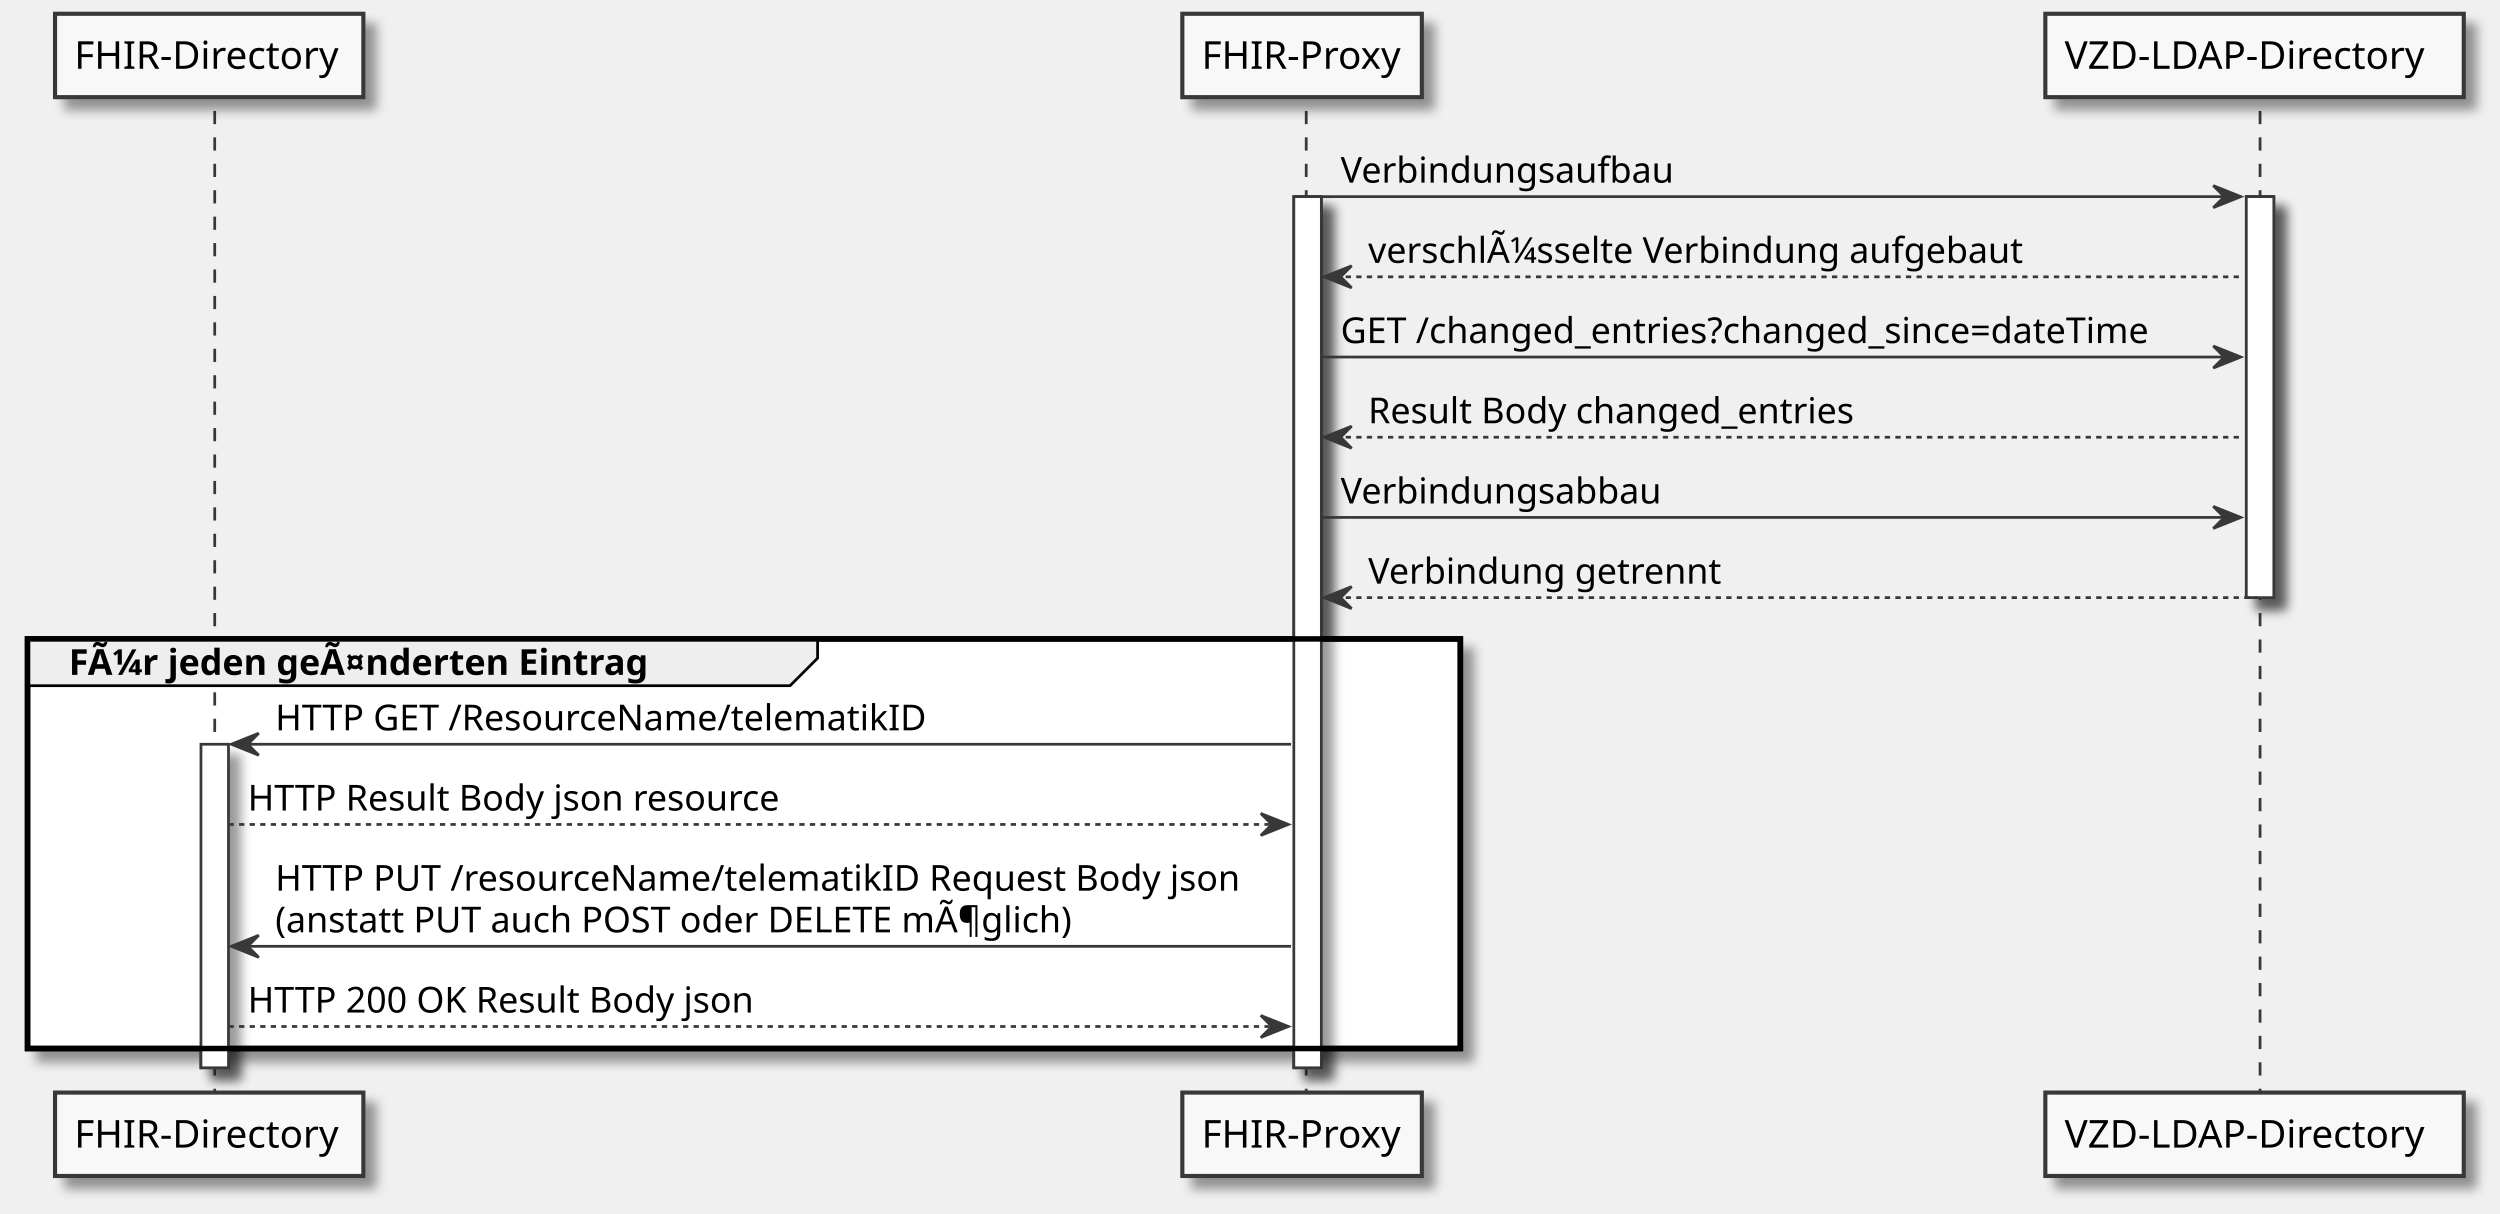
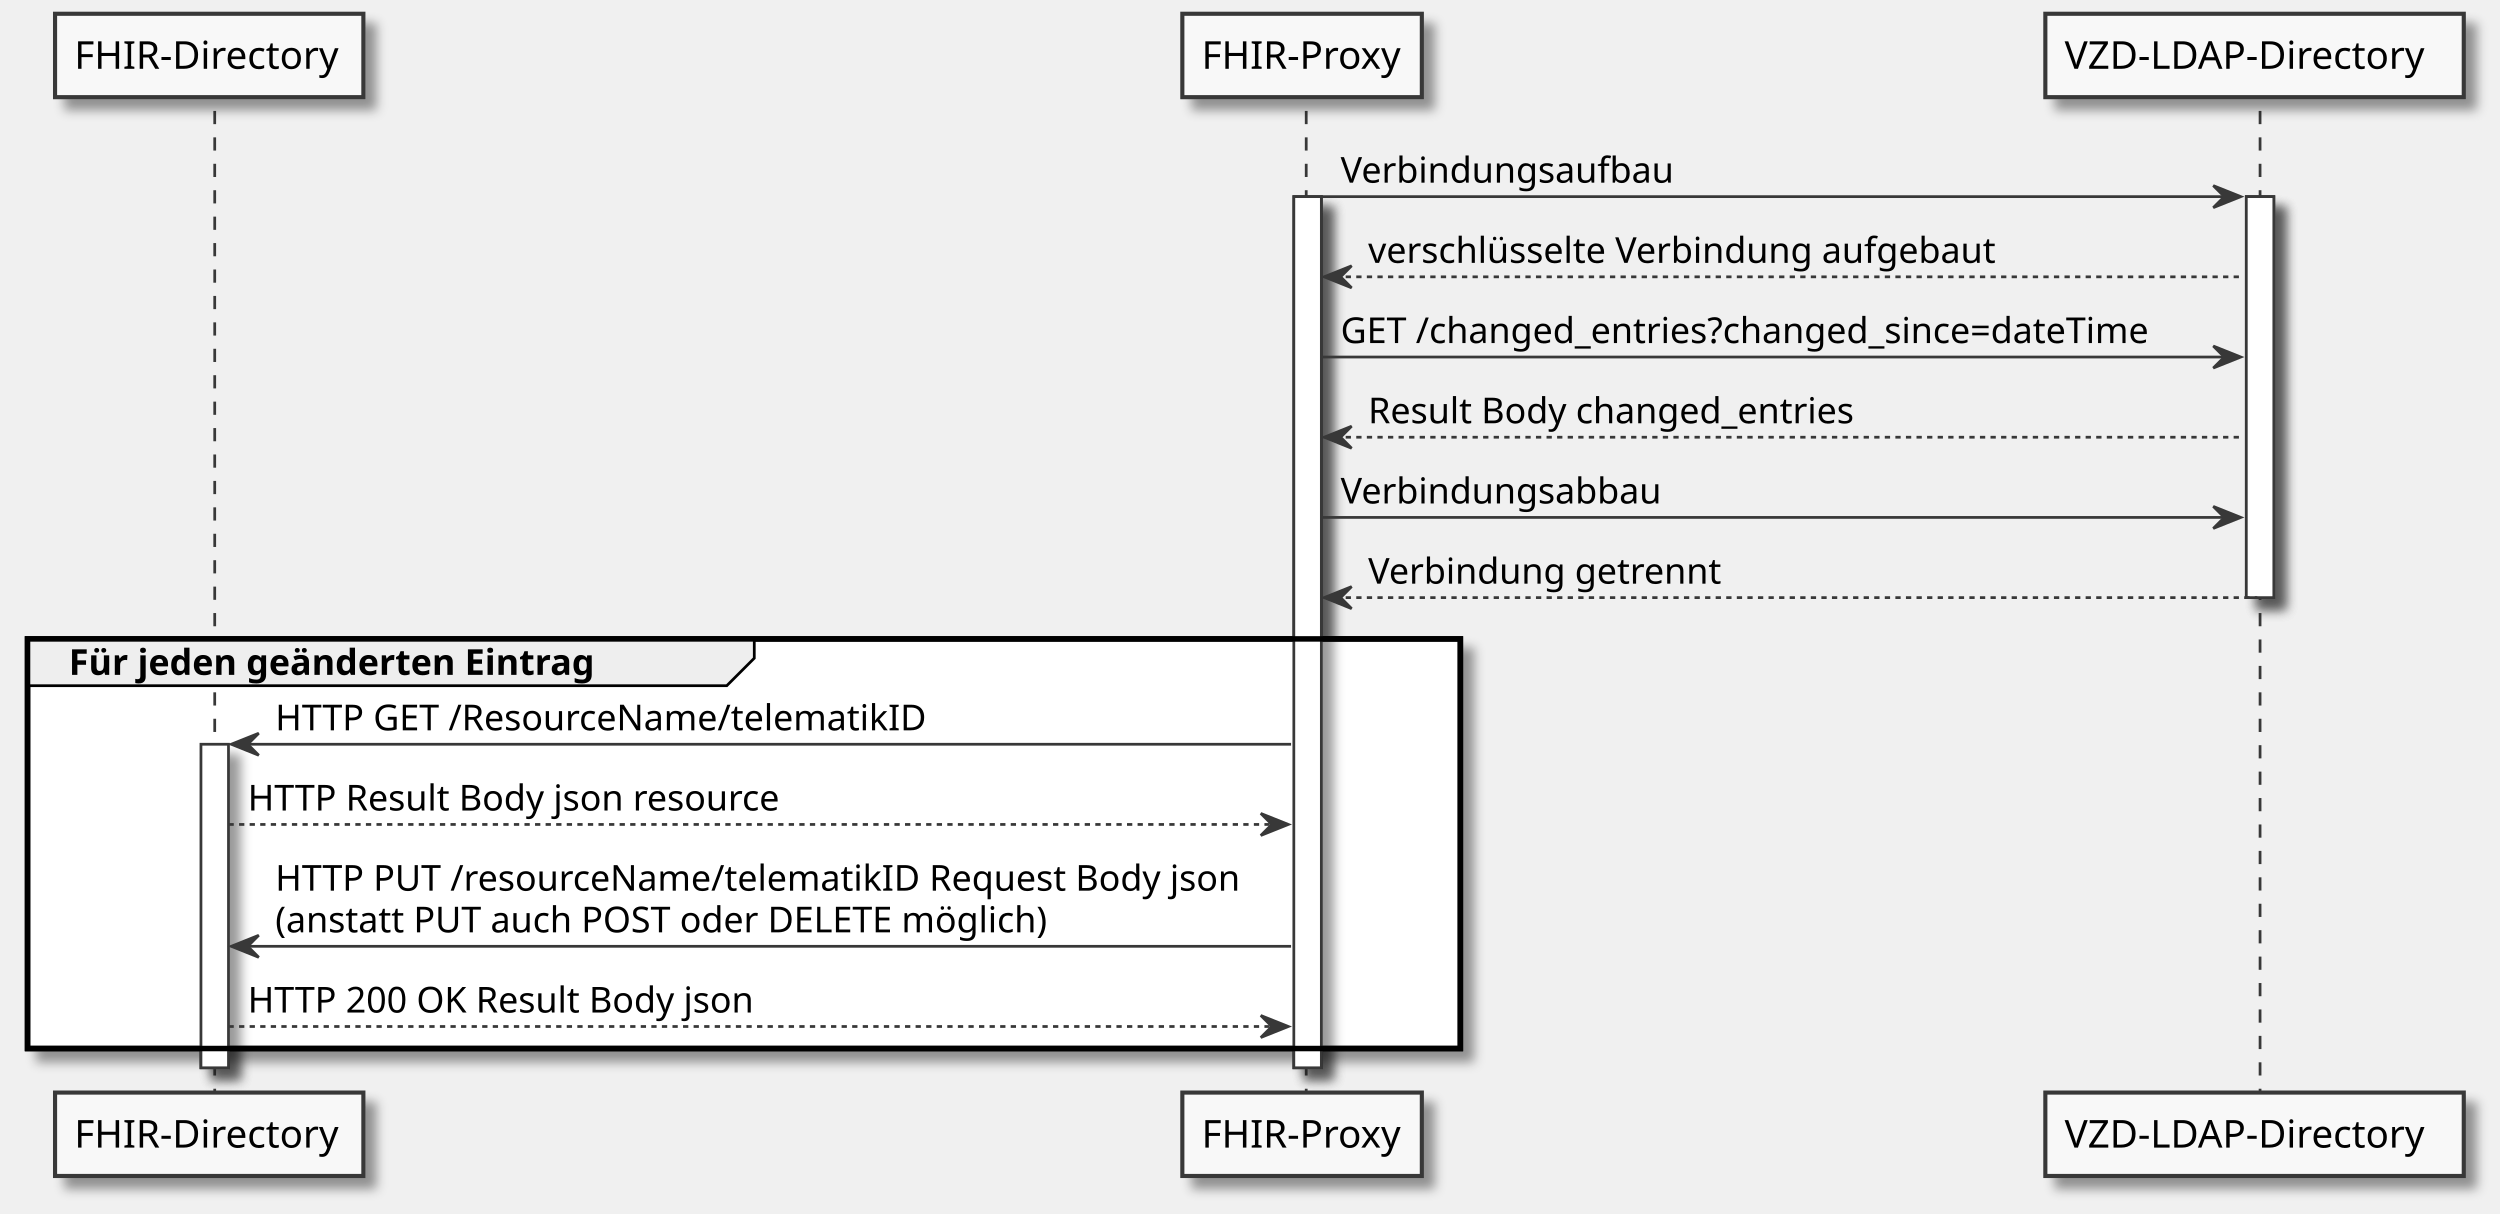
<svg xmlns="http://www.w3.org/2000/svg" contentScriptType="application/ecmascript" contentStyleType="text/css" height="459.375px" preserveAspectRatio="none" style="width:946px;height:459px;background:#FFFFFF;" version="1.1" viewBox="0 0 946 459" width="946.875px" zoomAndPan="magnify">
  <defs>
-     <filter height="300%" id="ffkingx0429s7" width="300%" x="-1" y="-1">
+     <filter height="300%" id="fcqj734yf1ahb" width="300%" x="-1" y="-1">
      <feGaussianBlur result="blurOut" stdDeviation="2.083" />
      <feColorMatrix in="blurOut" result="blurOut2" type="matrix" values="0 0 0 0 0 0 0 0 0 0 0 0 0 0 0 0 0 0 .4 0" />
      <feOffset dx="4.167" dy="4.167" in="blurOut2" result="blurOut3" />
      <feBlend in="SourceGraphic" in2="blurOut3" mode="normal" />
    </filter>
  </defs>
  <g>
-     <rect fill="#FFFFFF" filter="url(#ffkingx0429s7)" height="122.428" style="stroke:#383838;stroke-width:1.042;" width="10.417" x="76.042" y="281.624" />
-     <rect fill="#FFFFFF" filter="url(#ffkingx0429s7)" height="329.647" style="stroke:#383838;stroke-width:1.042;" width="10.417" x="489.583" y="74.406" />
-     <rect fill="#FFFFFF" filter="url(#ffkingx0429s7)" height="151.733" style="stroke:#383838;stroke-width:1.042;" width="10.417" x="850" y="74.406" />
-     <rect fill="#FFFFFF" filter="url(#ffkingx0429s7)" height="154.997" style="stroke:#000000;stroke-width:2.083;" width="542.188" x="10.417" y="241.764" />
+     <rect fill="#FFFFFF" filter="url(#fcqj734yf1ahb)" height="122.428" style="stroke:#383838;stroke-width:1.042;" width="10.417" x="76.042" y="281.624" />
+     <rect fill="#FFFFFF" filter="url(#fcqj734yf1ahb)" height="329.647" style="stroke:#383838;stroke-width:1.042;" width="10.417" x="489.583" y="74.406" />
+     <rect fill="#FFFFFF" filter="url(#fcqj734yf1ahb)" height="151.733" style="stroke:#383838;stroke-width:1.042;" width="10.417" x="850" y="74.406" />
+     <rect fill="#FFFFFF" filter="url(#fcqj734yf1ahb)" height="154.997" style="stroke:#000000;stroke-width:2.083;" width="542.188" x="10.417" y="241.764" />
    <line style="stroke:#383838;stroke-width:1.042;stroke-dasharray:5.0,5.0;" x1="81.25" x2="81.25" y1="41.976" y2="414.469" />
    <line style="stroke:#383838;stroke-width:1.042;stroke-dasharray:5.0,5.0;" x1="494.271" x2="494.271" y1="41.976" y2="414.469" />
    <line style="stroke:#383838;stroke-width:1.042;stroke-dasharray:5.0,5.0;" x1="855.208" x2="855.208" y1="41.976" y2="414.469" />
-     <rect fill="#F8F8F8" filter="url(#ffkingx0429s7)" height="31.559" style="stroke:#383838;stroke-width:1.562;" width="116.667" x="20.833" y="5.208" />
+     <rect fill="#F8F8F8" filter="url(#fcqj734yf1ahb)" height="31.559" style="stroke:#383838;stroke-width:1.562;" width="116.667" x="20.833" y="5.208" />
    <text fill="#000000" font-family="sans-serif" font-size="14.583" lengthAdjust="spacing" textLength="102.083" x="28.125" y="26.037">FHIR-Directory</text>
-     <rect fill="#F8F8F8" filter="url(#ffkingx0429s7)" height="31.559" style="stroke:#383838;stroke-width:1.562;" width="116.667" x="20.833" y="413.428" />
+     <rect fill="#F8F8F8" filter="url(#fcqj734yf1ahb)" height="31.559" style="stroke:#383838;stroke-width:1.562;" width="116.667" x="20.833" y="413.428" />
    <text fill="#000000" font-family="sans-serif" font-size="14.583" lengthAdjust="spacing" textLength="102.083" x="28.125" y="434.256">FHIR-Directory</text>
-     <rect fill="#F8F8F8" filter="url(#ffkingx0429s7)" height="31.559" style="stroke:#383838;stroke-width:1.562;" width="90.625" x="447.396" y="5.208" />
+     <rect fill="#F8F8F8" filter="url(#fcqj734yf1ahb)" height="31.559" style="stroke:#383838;stroke-width:1.562;" width="90.625" x="447.396" y="5.208" />
    <text fill="#000000" font-family="sans-serif" font-size="14.583" lengthAdjust="spacing" textLength="76.042" x="454.688" y="26.037">FHIR-Proxy</text>
-     <rect fill="#F8F8F8" filter="url(#ffkingx0429s7)" height="31.559" style="stroke:#383838;stroke-width:1.562;" width="90.625" x="447.396" y="413.428" />
+     <rect fill="#F8F8F8" filter="url(#fcqj734yf1ahb)" height="31.559" style="stroke:#383838;stroke-width:1.562;" width="90.625" x="447.396" y="413.428" />
    <text fill="#000000" font-family="sans-serif" font-size="14.583" lengthAdjust="spacing" textLength="76.042" x="454.688" y="434.256">FHIR-Proxy</text>
-     <rect fill="#F8F8F8" filter="url(#ffkingx0429s7)" height="31.559" style="stroke:#383838;stroke-width:1.562;" width="158.333" x="773.958" y="5.208" />
+     <rect fill="#F8F8F8" filter="url(#fcqj734yf1ahb)" height="31.559" style="stroke:#383838;stroke-width:1.562;" width="158.333" x="773.958" y="5.208" />
    <text fill="#000000" font-family="sans-serif" font-size="14.583" lengthAdjust="spacing" textLength="143.75" x="781.25" y="26.037">VZD-LDAP-Directory</text>
-     <rect fill="#F8F8F8" filter="url(#ffkingx0429s7)" height="31.559" style="stroke:#383838;stroke-width:1.562;" width="158.333" x="773.958" y="413.428" />
+     <rect fill="#F8F8F8" filter="url(#fcqj734yf1ahb)" height="31.559" style="stroke:#383838;stroke-width:1.562;" width="158.333" x="773.958" y="413.428" />
    <text fill="#000000" font-family="sans-serif" font-size="14.583" lengthAdjust="spacing" textLength="143.75" x="781.25" y="434.256">VZD-LDAP-Directory</text>
-     <rect fill="#FFFFFF" filter="url(#ffkingx0429s7)" height="122.428" style="stroke:#383838;stroke-width:1.042;" width="10.417" x="76.042" y="281.624" />
-     <rect fill="#FFFFFF" filter="url(#ffkingx0429s7)" height="329.647" style="stroke:#383838;stroke-width:1.042;" width="10.417" x="489.583" y="74.406" />
-     <rect fill="#FFFFFF" filter="url(#ffkingx0429s7)" height="151.733" style="stroke:#383838;stroke-width:1.042;" width="10.417" x="850" y="74.406" />
+     <rect fill="#FFFFFF" filter="url(#fcqj734yf1ahb)" height="122.428" style="stroke:#383838;stroke-width:1.042;" width="10.417" x="76.042" y="281.624" />
+     <rect fill="#FFFFFF" filter="url(#fcqj734yf1ahb)" height="329.647" style="stroke:#383838;stroke-width:1.042;" width="10.417" x="489.583" y="74.406" />
+     <rect fill="#FFFFFF" filter="url(#fcqj734yf1ahb)" height="151.733" style="stroke:#383838;stroke-width:1.042;" width="10.417" x="850" y="74.406" />
    <polygon fill="#383838" points="837.5,70.239,847.917,74.406,837.5,78.573,841.667,74.406" style="stroke:#383838;stroke-width:1.042;" />
    <line style="stroke:#383838;stroke-width:1.042;" x1="500" x2="843.75" y1="74.406" y2="74.406" />
    <text fill="#000000" font-family="sans-serif" font-size="13.542" lengthAdjust="spacing" textLength="129.167" x="507.292" y="69.129">Verbindungsaufbau</text>
    <polygon fill="#383838" points="511.458,100.586,501.042,104.753,511.458,108.919,507.292,104.753" style="stroke:#383838;stroke-width:1.042;" />
    <line style="stroke:#383838;stroke-width:1.042;stroke-dasharray:2.0,2.0;" x1="505.208" x2="848.958" y1="104.753" y2="104.753" />
-     <text fill="#000000" font-family="sans-serif" font-size="13.542" lengthAdjust="spacing" textLength="261.458" x="517.708" y="99.476">verschlÃ¼sselte Verbindung aufgebaut</text>
+     <text fill="#000000" font-family="sans-serif" font-size="13.542" lengthAdjust="spacing" textLength="246.875" x="517.708" y="99.476">verschlüsselte Verbindung aufgebaut</text>
    <polygon fill="#383838" points="837.5,130.933,847.917,135.099,837.5,139.266,841.667,135.099" style="stroke:#383838;stroke-width:1.042;" />
    <line style="stroke:#383838;stroke-width:1.042;" x1="500" x2="843.75" y1="135.099" y2="135.099" />
    <text fill="#000000" font-family="sans-serif" font-size="13.542" lengthAdjust="spacing" textLength="325" x="507.292" y="129.822">GET /changed_entries?changed_since=dateTime</text>
    <polygon fill="#383838" points="511.458,161.279,501.042,165.446,511.458,169.613,507.292,165.446" style="stroke:#383838;stroke-width:1.042;" />
    <line style="stroke:#383838;stroke-width:1.042;stroke-dasharray:2.0,2.0;" x1="505.208" x2="848.958" y1="165.446" y2="165.446" />
    <text fill="#000000" font-family="sans-serif" font-size="13.542" lengthAdjust="spacing" textLength="192.708" x="517.708" y="160.169">Result Body changed_entries</text>
    <polygon fill="#383838" points="837.5,191.626,847.917,195.793,837.5,199.959,841.667,195.793" style="stroke:#383838;stroke-width:1.042;" />
    <line style="stroke:#383838;stroke-width:1.042;" x1="500" x2="843.75" y1="195.793" y2="195.793" />
    <text fill="#000000" font-family="sans-serif" font-size="13.542" lengthAdjust="spacing" textLength="125" x="507.292" y="190.516">Verbindungsabbau</text>
    <polygon fill="#383838" points="511.458,221.973,501.042,226.139,511.458,230.306,507.292,226.139" style="stroke:#383838;stroke-width:1.042;" />
    <line style="stroke:#383838;stroke-width:1.042;stroke-dasharray:2.0,2.0;" x1="505.208" x2="854.167" y1="226.139" y2="226.139" />
    <text fill="#000000" font-family="sans-serif" font-size="13.542" lengthAdjust="spacing" textLength="137.5" x="517.708" y="220.862">Verbindung getrennt</text>
-     <path d="M10.417,241.764 L309.375,241.764 L309.375,249.056 L298.958,259.473 L10.417,259.473 L10.417,241.764 " fill="#EEEEEE" style="stroke:#000000;stroke-width:1.042;" />
+     <path d="M10.417,241.764 L285.417,241.764 L285.417,249.056 L275,259.473 L10.417,259.473 L10.417,241.764 " fill="#EEEEEE" style="stroke:#000000;stroke-width:1.042;" />
    <rect fill="none" height="154.997" style="stroke:#000000;stroke-width:2.083;" width="542.188" x="10.417" y="241.764" />
-     <text fill="#000000" font-family="sans-serif" font-size="13.542" font-weight="bold" lengthAdjust="spacing" textLength="252.083" x="26.042" y="255.376">FÃ¼r jeden geÃ¤nderten Eintrag</text>
+     <text fill="#000000" font-family="sans-serif" font-size="13.542" font-weight="bold" lengthAdjust="spacing" textLength="228.125" x="26.042" y="255.376">Für jeden geänderten Eintrag</text>
    <polygon fill="#383838" points="97.917,277.458,87.5,281.624,97.917,285.791,93.75,281.624" style="stroke:#383838;stroke-width:1.042;" />
    <line style="stroke:#383838;stroke-width:1.042;" x1="91.667" x2="488.542" y1="281.624" y2="281.624" />
    <text fill="#000000" font-family="sans-serif" font-size="13.542" lengthAdjust="spacing" textLength="254.167" x="104.167" y="276.347">HTTP GET /ResourceName/telematikID</text>
    <polygon fill="#383838" points="477.083,307.804,487.5,311.971,477.083,316.138,481.25,311.971" style="stroke:#383838;stroke-width:1.042;" />
    <line style="stroke:#383838;stroke-width:1.042;stroke-dasharray:2.0,2.0;" x1="86.458" x2="483.333" y1="311.971" y2="311.971" />
    <text fill="#000000" font-family="sans-serif" font-size="13.542" lengthAdjust="spacing" textLength="209.375" x="93.75" y="306.694">HTTP Result Body json resource</text>
    <polygon fill="#383838" points="97.917,353.914,87.5,358.081,97.917,362.248,93.75,358.081" style="stroke:#383838;stroke-width:1.042;" />
    <line style="stroke:#383838;stroke-width:1.042;" x1="91.667" x2="488.542" y1="358.081" y2="358.081" />
    <text fill="#000000" font-family="sans-serif" font-size="13.542" lengthAdjust="spacing" textLength="378.125" x="104.167" y="337.041">HTTP PUT /resourceName/telematikID Request Body json</text>
-     <text fill="#000000" font-family="sans-serif" font-size="13.542" lengthAdjust="spacing" textLength="318.75" x="104.167" y="352.804">(anstatt PUT auch POST oder DELETE mÃ¶glich)</text>
+     <text fill="#000000" font-family="sans-serif" font-size="13.542" lengthAdjust="spacing" textLength="309.375" x="104.167" y="352.804">(anstatt PUT auch POST oder DELETE möglich)</text>
    <polygon fill="#383838" points="477.083,384.261,487.5,388.428,477.083,392.594,481.25,388.428" style="stroke:#383838;stroke-width:1.042;" />
    <line style="stroke:#383838;stroke-width:1.042;stroke-dasharray:2.0,2.0;" x1="86.458" x2="483.333" y1="388.428" y2="388.428" />
    <text fill="#000000" font-family="sans-serif" font-size="13.542" lengthAdjust="spacing" textLength="198.958" x="93.75" y="383.151">HTTP 200 OK Result Body json</text>
  </g>
</svg>
